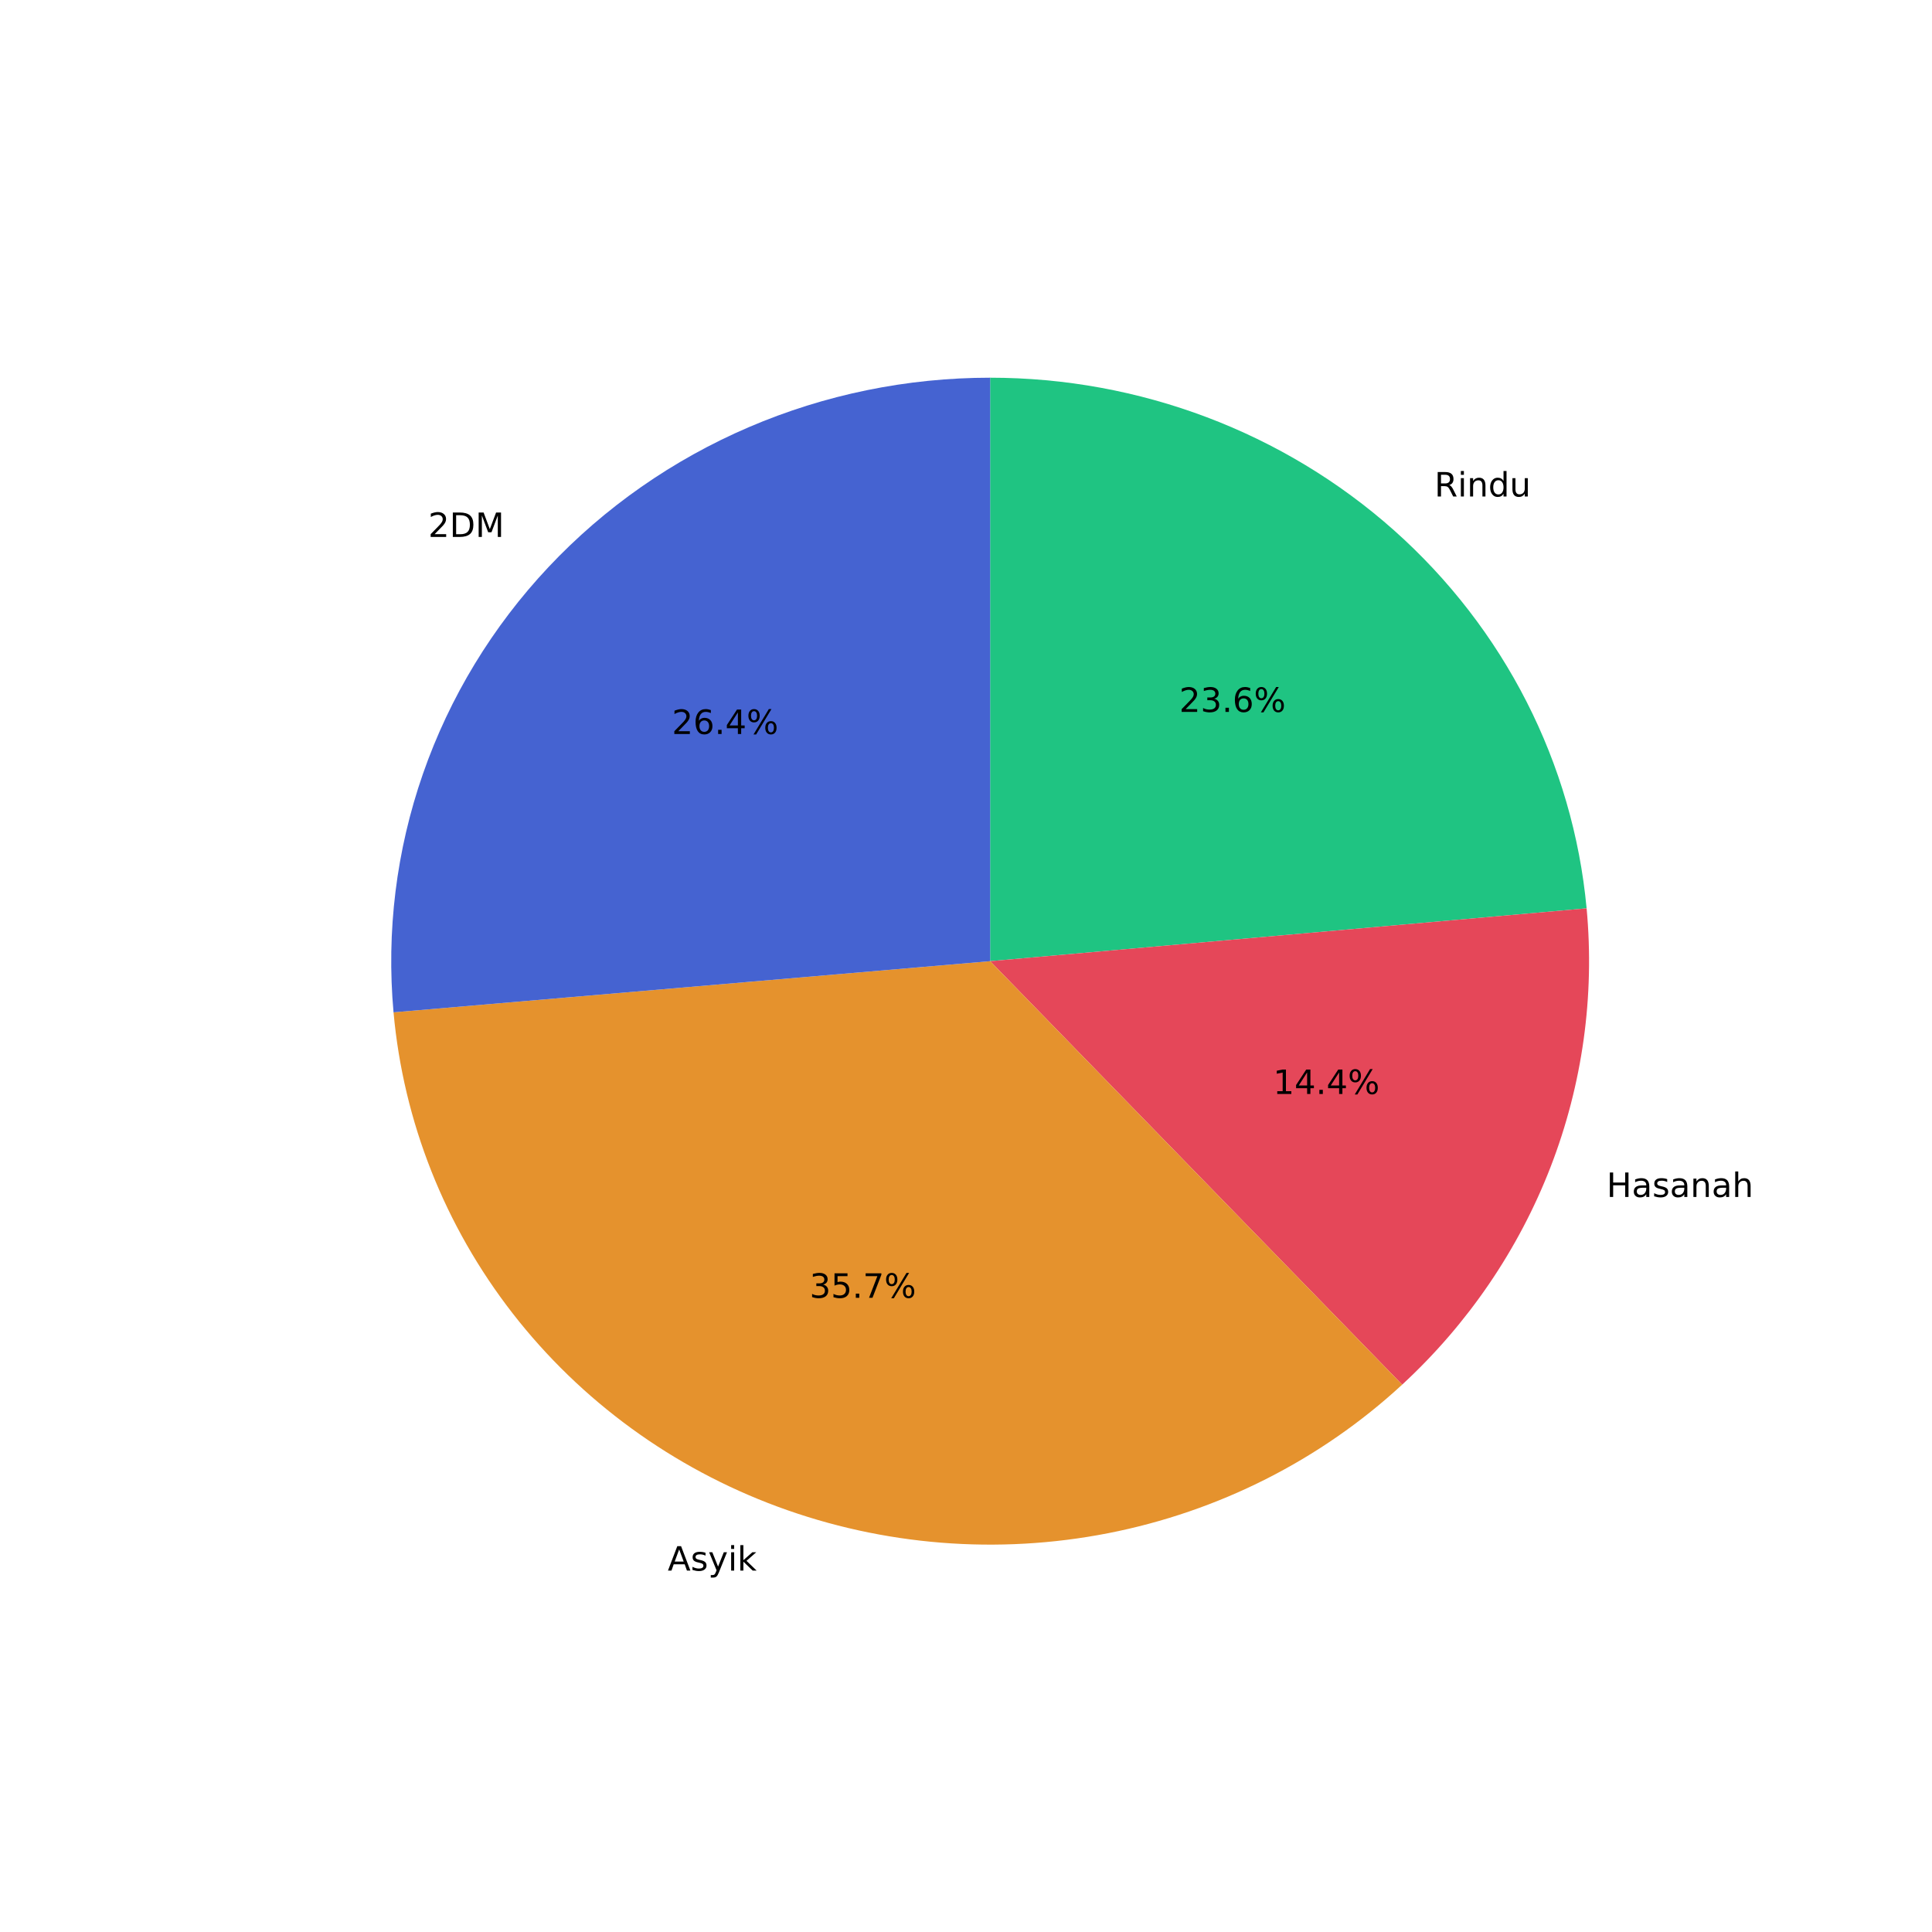
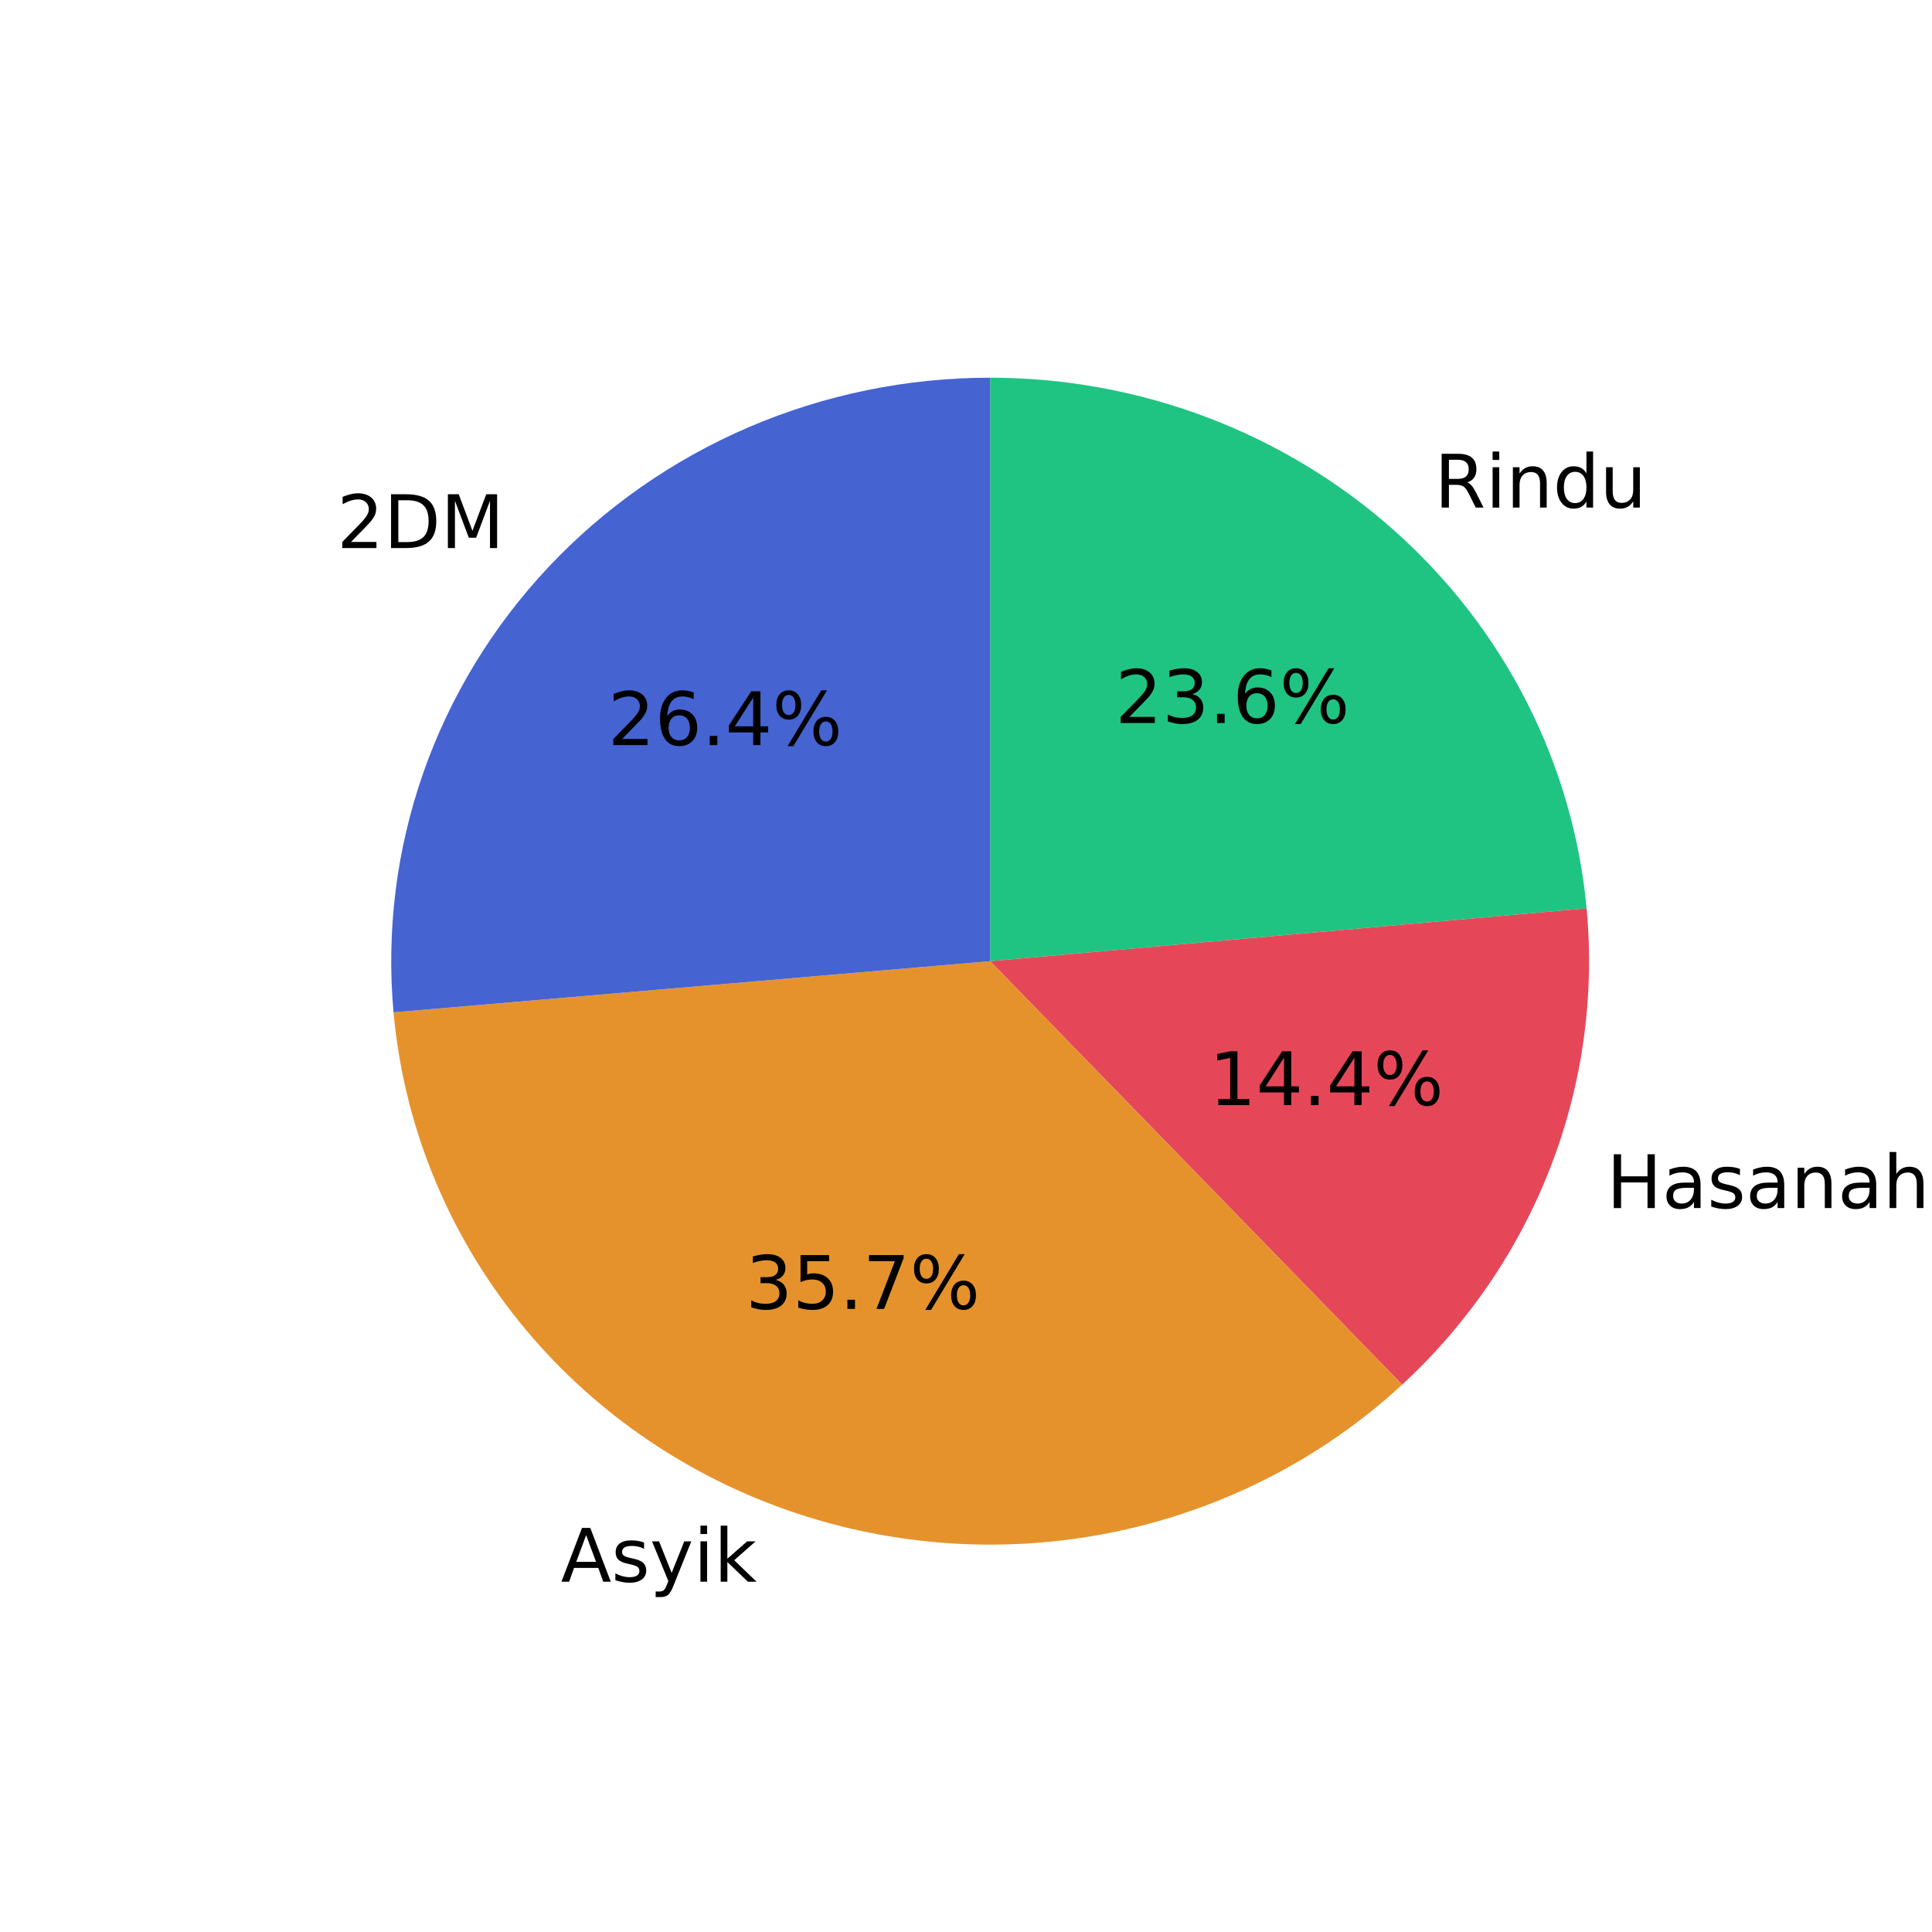
<svg xmlns="http://www.w3.org/2000/svg" xmlns:xlink="http://www.w3.org/1999/xlink" height="576pt" version="1.1" viewBox="0 0 576 576" width="576pt">
  <defs>
    <style type="text/css">
*{stroke-linecap:butt;stroke-linejoin:round;}
  </style>
  </defs>
  <g id="figure_1">
    <g id="patch_1">
      <path d="M 0 576  L 576 576  L 576 0  L 0 0  z " style="fill:none;" />
    </g>
    <g id="axes_1">
      <g id="patch_2">
        <path d="M 473.026 270.806  C 468.992 227.59 448.501 187.37 415.608 158.108  C 382.715 128.846 339.744 112.608 295.2 112.608  L 295.2 286.56  L 473.026 270.806  z " style="fill:#1fc482;" />
      </g>
      <g id="patch_3">
        <path d="M 418.038 412.809  C 437.621 394.726 452.744 372.552 462.268 347.958  C 471.791 323.364 475.47 296.984 473.026 270.806  L 295.2 286.56  L 418.038 412.809  z " style="fill:#e54759;" />
      </g>
      <g id="patch_4">
        <path d="M 117.328 301.813  C 120.272 334.393 132.588 365.513 152.858 391.585  C 173.127 417.657 200.54 437.639 231.934 449.227  C 263.328 460.815 297.45 463.546 330.365 457.105  C 363.28 450.664 393.672 435.309 418.038 412.809  L 295.2 286.56  L 117.328 301.813  z " style="fill:#e5922d;" />
      </g>
      <g id="patch_5">
        <path d="M 295.2 112.608  C 270.432 112.608 245.933 117.628 223.264 127.349  C 200.595 137.07 180.248 151.28 163.52 169.074  C 146.792 186.868 134.045 207.859 126.093 230.711  C 118.141 253.562 115.156 277.777 117.328 301.813  L 295.2 286.56  L 295.2 112.608  z " style="fill:#4563d1;" />
      </g>
      <g id="matplotlib.axis_1" />
      <g id="matplotlib.axis_2" />
      <g id="text_1">
        <defs>
          <path d="M 44.391 34.188  Q 47.562 33.109 50.562 29.594  Q 53.562 26.078 56.594 19.922  L 66.609 0  L 56 0  L 46.688 18.703  Q 43.062 26.031 39.672 28.422  Q 36.281 30.812 30.422 30.812  L 19.672 30.812  L 19.672 0  L 9.812 0  L 9.812 72.906  L 32.078 72.906  Q 44.578 72.906 50.734 67.672  Q 56.891 62.453 56.891 51.906  Q 56.891 45.016 53.688 40.469  Q 50.484 35.938 44.391 34.188  z M 19.672 64.797  L 19.672 38.922  L 32.078 38.922  Q 39.203 38.922 42.844 42.219  Q 46.484 45.516 46.484 51.906  Q 46.484 58.297 42.844 61.547  Q 39.203 64.797 32.078 64.797  z " id="DejaVuSans-52" />
          <path d="M 9.422 54.688  L 18.406 54.688  L 18.406 0  L 9.422 0  z M 9.422 75.984  L 18.406 75.984  L 18.406 64.594  L 9.422 64.594  z " id="DejaVuSans-69" />
          <path d="M 54.891 33.016  L 54.891 0  L 45.906 0  L 45.906 32.719  Q 45.906 40.484 42.875 44.328  Q 39.844 48.188 33.797 48.188  Q 26.516 48.188 22.312 43.547  Q 18.109 38.922 18.109 30.906  L 18.109 0  L 9.078 0  L 9.078 54.688  L 18.109 54.688  L 18.109 46.188  Q 21.344 51.125 25.703 53.562  Q 30.078 56 35.797 56  Q 45.219 56 50.047 50.172  Q 54.891 44.344 54.891 33.016  z " id="DejaVuSans-6e" />
          <path d="M 45.406 46.391  L 45.406 75.984  L 54.391 75.984  L 54.391 0  L 45.406 0  L 45.406 8.203  Q 42.578 3.328 38.25 0.953  Q 33.938 -1.422 27.875 -1.422  Q 17.969 -1.422 11.734 6.484  Q 5.516 14.406 5.516 27.297  Q 5.516 40.188 11.734 48.094  Q 17.969 56 27.875 56  Q 33.938 56 38.25 53.625  Q 42.578 51.266 45.406 46.391  z M 14.797 27.297  Q 14.797 17.391 18.875 11.75  Q 22.953 6.109 30.078 6.109  Q 37.203 6.109 41.297 11.75  Q 45.406 17.391 45.406 27.297  Q 45.406 37.203 41.297 42.844  Q 37.203 48.484 30.078 48.484  Q 22.953 48.484 18.875 42.844  Q 14.797 37.203 14.797 27.297  z " id="DejaVuSans-64" />
          <path d="M 8.5 21.578  L 8.5 54.688  L 17.484 54.688  L 17.484 21.922  Q 17.484 14.156 20.5 10.266  Q 23.531 6.391 29.594 6.391  Q 36.859 6.391 41.078 11.031  Q 45.312 15.672 45.312 23.688  L 45.312 54.688  L 54.297 54.688  L 54.297 0  L 45.312 0  L 45.312 8.406  Q 42.047 3.422 37.719 1  Q 33.406 -1.422 27.688 -1.422  Q 18.266 -1.422 13.375 4.438  Q 8.5 10.297 8.5 21.578  z M 31.109 56  z " id="DejaVuSans-75" />
        </defs>
-         <g transform="translate(427.6488 148.0225)scale(0.1 -0.1)">
+         <g transform="translate(427.6488 151.3337)scale(0.22 -0.22)">
          <use xlink:href="#DejaVuSans-52" />
          <use x="69.482" xlink:href="#DejaVuSans-69" />
          <use x="97.266" xlink:href="#DejaVuSans-6e" />
          <use x="160.645" xlink:href="#DejaVuSans-64" />
          <use x="224.121" xlink:href="#DejaVuSans-75" />
        </g>
      </g>
      <g id="text_2">
        <defs>
          <path d="M 19.188 8.297  L 53.609 8.297  L 53.609 0  L 7.328 0  L 7.328 8.297  Q 12.938 14.109 22.625 23.891  Q 32.328 33.688 34.812 36.531  Q 39.547 41.844 41.422 45.531  Q 43.312 49.219 43.312 52.781  Q 43.312 58.594 39.234 62.25  Q 35.156 65.922 28.609 65.922  Q 23.969 65.922 18.812 64.312  Q 13.672 62.703 7.812 59.422  L 7.812 69.391  Q 13.766 71.781 18.938 73  Q 24.125 74.219 28.422 74.219  Q 39.75 74.219 46.484 68.547  Q 53.219 62.891 53.219 53.422  Q 53.219 48.922 51.531 44.891  Q 49.859 40.875 45.406 35.406  Q 44.188 33.984 37.641 27.219  Q 31.109 20.453 19.188 8.297  z " id="DejaVuSans-32" />
          <path d="M 40.578 39.312  Q 47.656 37.797 51.625 33  Q 55.609 28.219 55.609 21.188  Q 55.609 10.406 48.188 4.484  Q 40.766 -1.422 27.094 -1.422  Q 22.516 -1.422 17.656 -0.516  Q 12.797 0.391 7.625 2.203  L 7.625 11.719  Q 11.719 9.328 16.594 8.109  Q 21.484 6.891 26.812 6.891  Q 36.078 6.891 40.938 10.547  Q 45.797 14.203 45.797 21.188  Q 45.797 27.641 41.281 31.266  Q 36.766 34.906 28.719 34.906  L 20.219 34.906  L 20.219 43.016  L 29.109 43.016  Q 36.375 43.016 40.234 45.922  Q 44.094 48.828 44.094 54.297  Q 44.094 59.906 40.109 62.906  Q 36.141 65.922 28.719 65.922  Q 24.656 65.922 20.016 65.031  Q 15.375 64.156 9.812 62.312  L 9.812 71.094  Q 15.438 72.656 20.344 73.438  Q 25.25 74.219 29.594 74.219  Q 40.828 74.219 47.359 69.109  Q 53.906 64.016 53.906 55.328  Q 53.906 49.266 50.438 45.094  Q 46.969 40.922 40.578 39.312  z " id="DejaVuSans-33" />
          <path d="M 10.688 12.406  L 21 12.406  L 21 0  L 10.688 0  z " id="DejaVuSans-2e" />
          <path d="M 33.016 40.375  Q 26.375 40.375 22.484 35.828  Q 18.609 31.297 18.609 23.391  Q 18.609 15.531 22.484 10.953  Q 26.375 6.391 33.016 6.391  Q 39.656 6.391 43.531 10.953  Q 47.406 15.531 47.406 23.391  Q 47.406 31.297 43.531 35.828  Q 39.656 40.375 33.016 40.375  z M 52.594 71.297  L 52.594 62.312  Q 48.875 64.062 45.094 64.984  Q 41.312 65.922 37.594 65.922  Q 27.828 65.922 22.672 59.328  Q 17.531 52.734 16.797 39.406  Q 19.672 43.656 24.016 45.922  Q 28.375 48.188 33.594 48.188  Q 44.578 48.188 50.953 41.516  Q 57.328 34.859 57.328 23.391  Q 57.328 12.156 50.688 5.359  Q 44.047 -1.422 33.016 -1.422  Q 20.359 -1.422 13.672 8.266  Q 6.984 17.969 6.984 36.375  Q 6.984 53.656 15.188 63.938  Q 23.391 74.219 37.203 74.219  Q 40.922 74.219 44.703 73.484  Q 48.484 72.75 52.594 71.297  z " id="DejaVuSans-36" />
          <path d="M 72.703 32.078  Q 68.453 32.078 66.031 28.469  Q 63.625 24.859 63.625 18.406  Q 63.625 12.062 66.031 8.422  Q 68.453 4.781 72.703 4.781  Q 76.859 4.781 79.266 8.422  Q 81.688 12.062 81.688 18.406  Q 81.688 24.812 79.266 28.438  Q 76.859 32.078 72.703 32.078  z M 72.703 38.281  Q 80.422 38.281 84.953 32.906  Q 89.5 27.547 89.5 18.406  Q 89.5 9.281 84.938 3.922  Q 80.375 -1.422 72.703 -1.422  Q 64.891 -1.422 60.344 3.922  Q 55.812 9.281 55.812 18.406  Q 55.812 27.594 60.375 32.938  Q 64.938 38.281 72.703 38.281  z M 22.312 68.016  Q 18.109 68.016 15.688 64.375  Q 13.281 60.75 13.281 54.391  Q 13.281 47.953 15.672 44.328  Q 18.062 40.719 22.312 40.719  Q 26.562 40.719 28.969 44.328  Q 31.391 47.953 31.391 54.391  Q 31.391 60.688 28.953 64.344  Q 26.516 68.016 22.312 68.016  z M 66.406 74.219  L 74.219 74.219  L 28.609 -1.422  L 20.797 -1.422  z M 22.312 74.219  Q 30.031 74.219 34.609 68.875  Q 39.203 63.531 39.203 54.391  Q 39.203 45.172 34.641 39.844  Q 30.078 34.516 22.312 34.516  Q 14.547 34.516 10.031 39.859  Q 5.516 45.219 5.516 54.391  Q 5.516 63.484 10.047 68.844  Q 14.594 74.219 22.312 74.219  z " id="DejaVuSans-25" />
        </defs>
-         <g transform="translate(351.5612 212.2483)scale(0.1 -0.1)">
+         <g transform="translate(332.5009 215.5596)scale(0.22 -0.22)">
          <use xlink:href="#DejaVuSans-32" />
          <use x="63.623" xlink:href="#DejaVuSans-33" />
          <use x="127.246" xlink:href="#DejaVuSans-2e" />
          <use x="159.033" xlink:href="#DejaVuSans-36" />
          <use x="222.656" xlink:href="#DejaVuSans-25" />
        </g>
      </g>
      <g id="text_3">
        <defs>
          <path d="M 9.812 72.906  L 19.672 72.906  L 19.672 43.016  L 55.516 43.016  L 55.516 72.906  L 65.375 72.906  L 65.375 0  L 55.516 0  L 55.516 34.719  L 19.672 34.719  L 19.672 0  L 9.812 0  z " id="DejaVuSans-48" />
          <path d="M 34.281 27.484  Q 23.391 27.484 19.188 25  Q 14.984 22.516 14.984 16.5  Q 14.984 11.719 18.141 8.906  Q 21.297 6.109 26.703 6.109  Q 34.188 6.109 38.703 11.406  Q 43.219 16.703 43.219 25.484  L 43.219 27.484  z M 52.203 31.203  L 52.203 0  L 43.219 0  L 43.219 8.297  Q 40.141 3.328 35.547 0.953  Q 30.953 -1.422 24.312 -1.422  Q 15.922 -1.422 10.953 3.297  Q 6 8.016 6 15.922  Q 6 25.141 12.172 29.828  Q 18.359 34.516 30.609 34.516  L 43.219 34.516  L 43.219 35.406  Q 43.219 41.609 39.141 45  Q 35.062 48.391 27.688 48.391  Q 23 48.391 18.547 47.266  Q 14.109 46.141 10.016 43.891  L 10.016 52.203  Q 14.938 54.109 19.578 55.047  Q 24.219 56 28.609 56  Q 40.484 56 46.344 49.844  Q 52.203 43.703 52.203 31.203  z " id="DejaVuSans-61" />
          <path d="M 44.281 53.078  L 44.281 44.578  Q 40.484 46.531 36.375 47.5  Q 32.281 48.484 27.875 48.484  Q 21.188 48.484 17.844 46.438  Q 14.5 44.391 14.5 40.281  Q 14.5 37.156 16.891 35.375  Q 19.281 33.594 26.516 31.984  L 29.594 31.297  Q 39.156 29.25 43.188 25.516  Q 47.219 21.781 47.219 15.094  Q 47.219 7.469 41.188 3.016  Q 35.156 -1.422 24.609 -1.422  Q 20.219 -1.422 15.453 -0.562  Q 10.688 0.297 5.422 2  L 5.422 11.281  Q 10.406 8.688 15.234 7.391  Q 20.062 6.109 24.812 6.109  Q 31.156 6.109 34.562 8.281  Q 37.984 10.453 37.984 14.406  Q 37.984 18.062 35.516 20.016  Q 33.062 21.969 24.703 23.781  L 21.578 24.516  Q 13.234 26.266 9.516 29.906  Q 5.812 33.547 5.812 39.891  Q 5.812 47.609 11.281 51.797  Q 16.75 56 26.812 56  Q 31.781 56 36.172 55.266  Q 40.578 54.547 44.281 53.078  z " id="DejaVuSans-73" />
          <path d="M 54.891 33.016  L 54.891 0  L 45.906 0  L 45.906 32.719  Q 45.906 40.484 42.875 44.328  Q 39.844 48.188 33.797 48.188  Q 26.516 48.188 22.312 43.547  Q 18.109 38.922 18.109 30.906  L 18.109 0  L 9.078 0  L 9.078 75.984  L 18.109 75.984  L 18.109 46.188  Q 21.344 51.125 25.703 53.562  Q 30.078 56 35.797 56  Q 45.219 56 50.047 50.172  Q 54.891 44.344 54.891 33.016  z " id="DejaVuSans-68" />
        </defs>
-         <g transform="translate(478.9743 356.8573)scale(0.1 -0.1)">
+         <g transform="translate(478.9743 360.1686)scale(0.22 -0.22)">
          <use xlink:href="#DejaVuSans-48" />
          <use x="75.195" xlink:href="#DejaVuSans-61" />
          <use x="136.475" xlink:href="#DejaVuSans-73" />
          <use x="188.574" xlink:href="#DejaVuSans-61" />
          <use x="249.854" xlink:href="#DejaVuSans-6e" />
          <use x="313.232" xlink:href="#DejaVuSans-61" />
          <use x="374.512" xlink:href="#DejaVuSans-68" />
        </g>
      </g>
      <g id="text_4">
        <defs>
          <path d="M 12.406 8.297  L 28.516 8.297  L 28.516 63.922  L 10.984 60.406  L 10.984 69.391  L 28.422 72.906  L 38.281 72.906  L 38.281 8.297  L 54.391 8.297  L 54.391 0  L 12.406 0  z " id="DejaVuSans-31" />
          <path d="M 37.797 64.312  L 12.891 25.391  L 37.797 25.391  z M 35.203 72.906  L 47.609 72.906  L 47.609 25.391  L 58.016 25.391  L 58.016 17.188  L 47.609 17.188  L 47.609 0  L 37.797 0  L 37.797 17.188  L 4.891 17.188  L 4.891 26.703  z " id="DejaVuSans-34" />
        </defs>
-         <g transform="translate(379.557 326.1582)scale(0.1 -0.1)">
+         <g transform="translate(360.4966 329.4695)scale(0.22 -0.22)">
          <use xlink:href="#DejaVuSans-31" />
          <use x="63.623" xlink:href="#DejaVuSans-34" />
          <use x="127.246" xlink:href="#DejaVuSans-2e" />
          <use x="159.033" xlink:href="#DejaVuSans-34" />
          <use x="222.656" xlink:href="#DejaVuSans-25" />
        </g>
      </g>
      <g id="text_5">
        <defs>
          <path d="M 34.188 63.188  L 20.797 26.906  L 47.609 26.906  z M 28.609 72.906  L 39.797 72.906  L 67.578 0  L 57.328 0  L 50.688 18.703  L 17.828 18.703  L 11.188 0  L 0.781 0  z " id="DejaVuSans-41" />
          <path d="M 32.172 -5.078  Q 28.375 -14.844 24.75 -17.812  Q 21.141 -20.797 15.094 -20.797  L 7.906 -20.797  L 7.906 -13.281  L 13.188 -13.281  Q 16.891 -13.281 18.938 -11.516  Q 21 -9.766 23.484 -3.219  L 25.094 0.875  L 2.984 54.688  L 12.5 54.688  L 29.594 11.922  L 46.688 54.688  L 56.203 54.688  z " id="DejaVuSans-79" />
          <path d="M 9.078 75.984  L 18.109 75.984  L 18.109 31.109  L 44.922 54.688  L 56.391 54.688  L 27.391 29.109  L 57.625 0  L 45.906 0  L 18.109 26.703  L 18.109 0  L 9.078 0  z " id="DejaVuSans-6b" />
        </defs>
-         <g transform="translate(199.07 468.2534)scale(0.1 -0.1)">
+         <g transform="translate(167.225 471.5646)scale(0.22 -0.22)">
          <use xlink:href="#DejaVuSans-41" />
          <use x="68.408" xlink:href="#DejaVuSans-73" />
          <use x="120.508" xlink:href="#DejaVuSans-79" />
          <use x="179.688" xlink:href="#DejaVuSans-69" />
          <use x="207.471" xlink:href="#DejaVuSans-6b" />
        </g>
      </g>
      <g id="text_6">
        <defs>
          <path d="M 10.797 72.906  L 49.516 72.906  L 49.516 64.594  L 19.828 64.594  L 19.828 46.734  Q 21.969 47.469 24.109 47.828  Q 26.266 48.188 28.422 48.188  Q 40.625 48.188 47.75 41.5  Q 54.891 34.812 54.891 23.391  Q 54.891 11.625 47.562 5.094  Q 40.234 -1.422 26.906 -1.422  Q 22.312 -1.422 17.547 -0.641  Q 12.797 0.141 7.719 1.703  L 7.719 11.625  Q 12.109 9.234 16.797 8.062  Q 21.484 6.891 26.703 6.891  Q 35.156 6.891 40.078 11.328  Q 45.016 15.766 45.016 23.391  Q 45.016 31 40.078 35.438  Q 35.156 39.891 26.703 39.891  Q 22.75 39.891 18.812 39.016  Q 14.891 38.141 10.797 36.281  z " id="DejaVuSans-35" />
          <path d="M 8.203 72.906  L 55.078 72.906  L 55.078 68.703  L 28.609 0  L 18.312 0  L 43.219 64.594  L 8.203 64.594  z " id="DejaVuSans-37" />
        </defs>
-         <g transform="translate(241.3569 386.9197)scale(0.1 -0.1)">
+         <g transform="translate(222.2965 390.231)scale(0.22 -0.22)">
          <use xlink:href="#DejaVuSans-33" />
          <use x="63.623" xlink:href="#DejaVuSans-35" />
          <use x="127.246" xlink:href="#DejaVuSans-2e" />
          <use x="159.033" xlink:href="#DejaVuSans-37" />
          <use x="222.656" xlink:href="#DejaVuSans-25" />
        </g>
      </g>
      <g id="text_7">
        <defs>
          <path d="M 19.672 64.797  L 19.672 8.109  L 31.594 8.109  Q 46.688 8.109 53.688 14.938  Q 60.688 21.781 60.688 36.531  Q 60.688 51.172 53.688 57.984  Q 46.688 64.797 31.594 64.797  z M 9.812 72.906  L 30.078 72.906  Q 51.266 72.906 61.172 64.094  Q 71.094 55.281 71.094 36.531  Q 71.094 17.672 61.125 8.828  Q 51.172 0 30.078 0  L 9.812 0  z " id="DejaVuSans-44" />
          <path d="M 9.812 72.906  L 24.516 72.906  L 43.109 23.297  L 61.812 72.906  L 76.516 72.906  L 76.516 0  L 66.891 0  L 66.891 64.016  L 48.094 14.016  L 38.188 14.016  L 19.391 64.016  L 19.391 0  L 9.812 0  z " id="DejaVuSans-4d" />
        </defs>
-         <g transform="translate(127.661 160.0846)scale(0.1 -0.1)">
+         <g transform="translate(100.4323 163.3958)scale(0.22 -0.22)">
          <use xlink:href="#DejaVuSans-32" />
          <use x="63.623" xlink:href="#DejaVuSans-44" />
          <use x="140.625" xlink:href="#DejaVuSans-4d" />
        </g>
      </g>
      <g id="text_8">
-         <g transform="translate(200.3082 218.8277)scale(0.1 -0.1)">
+         <g transform="translate(181.2479 222.1389)scale(0.22 -0.22)">
          <use xlink:href="#DejaVuSans-32" />
          <use x="63.623" xlink:href="#DejaVuSans-36" />
          <use x="127.246" xlink:href="#DejaVuSans-2e" />
          <use x="159.033" xlink:href="#DejaVuSans-34" />
          <use x="222.656" xlink:href="#DejaVuSans-25" />
        </g>
      </g>
    </g>
  </g>
</svg>
